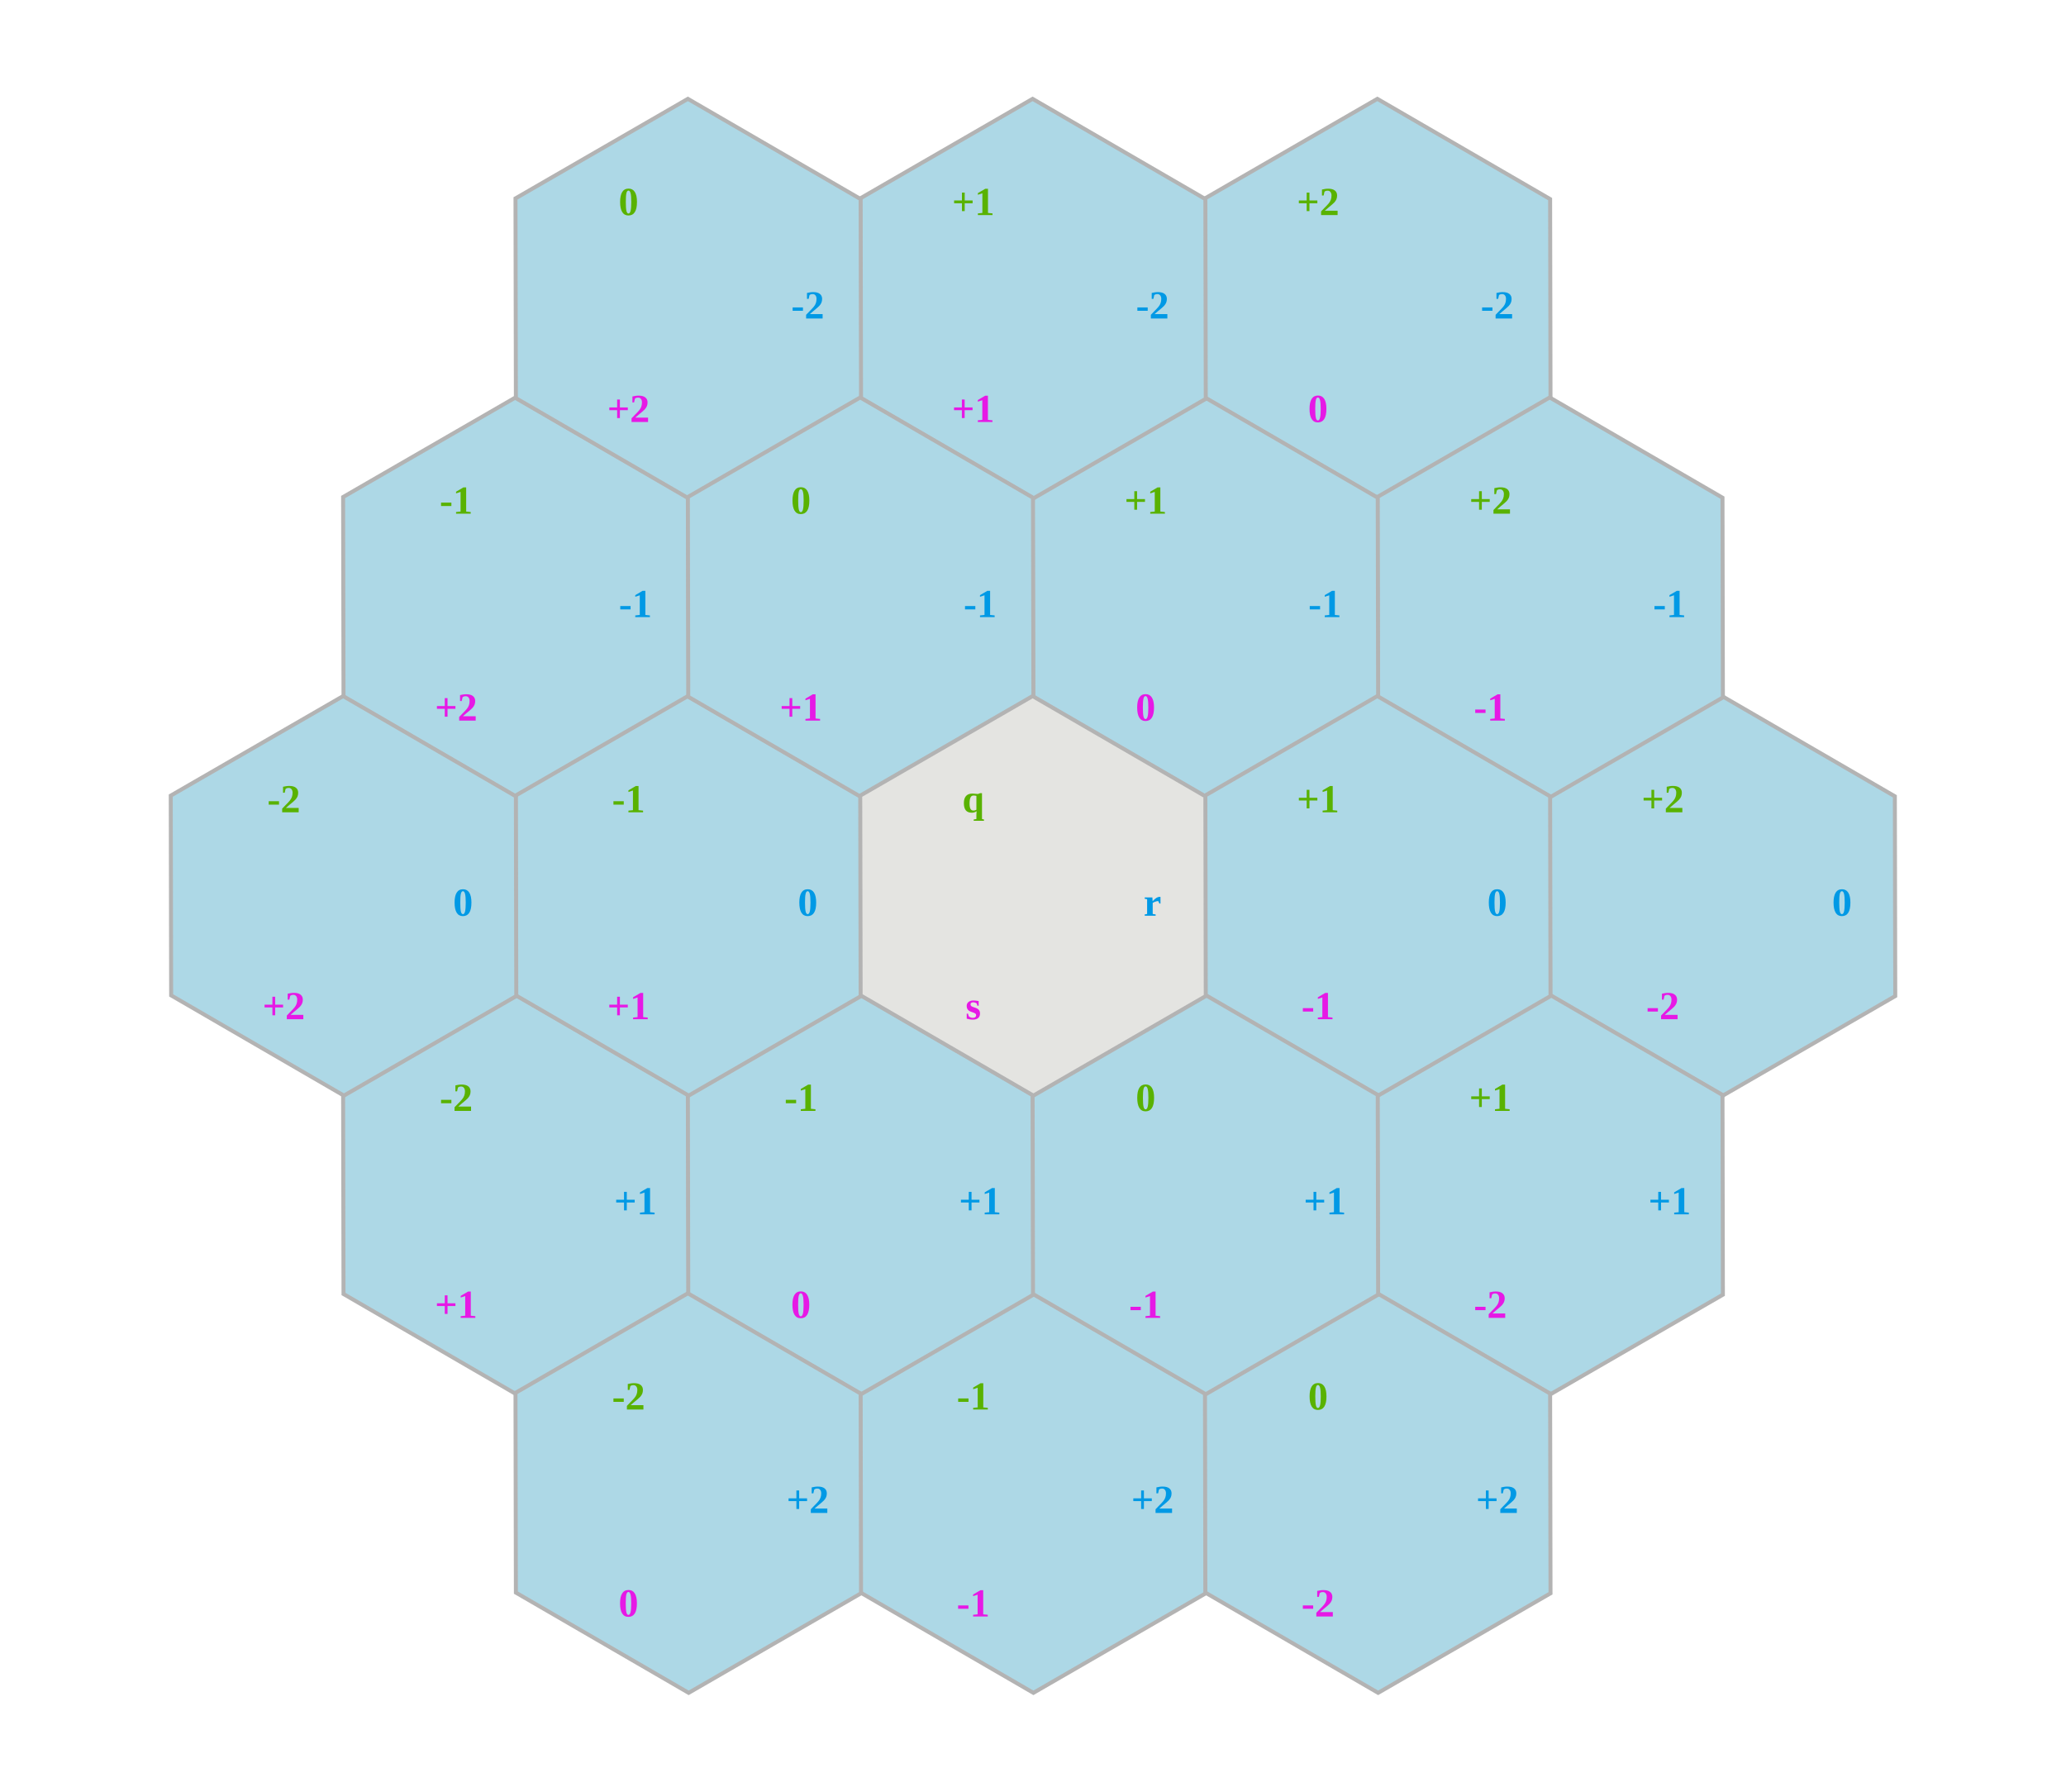
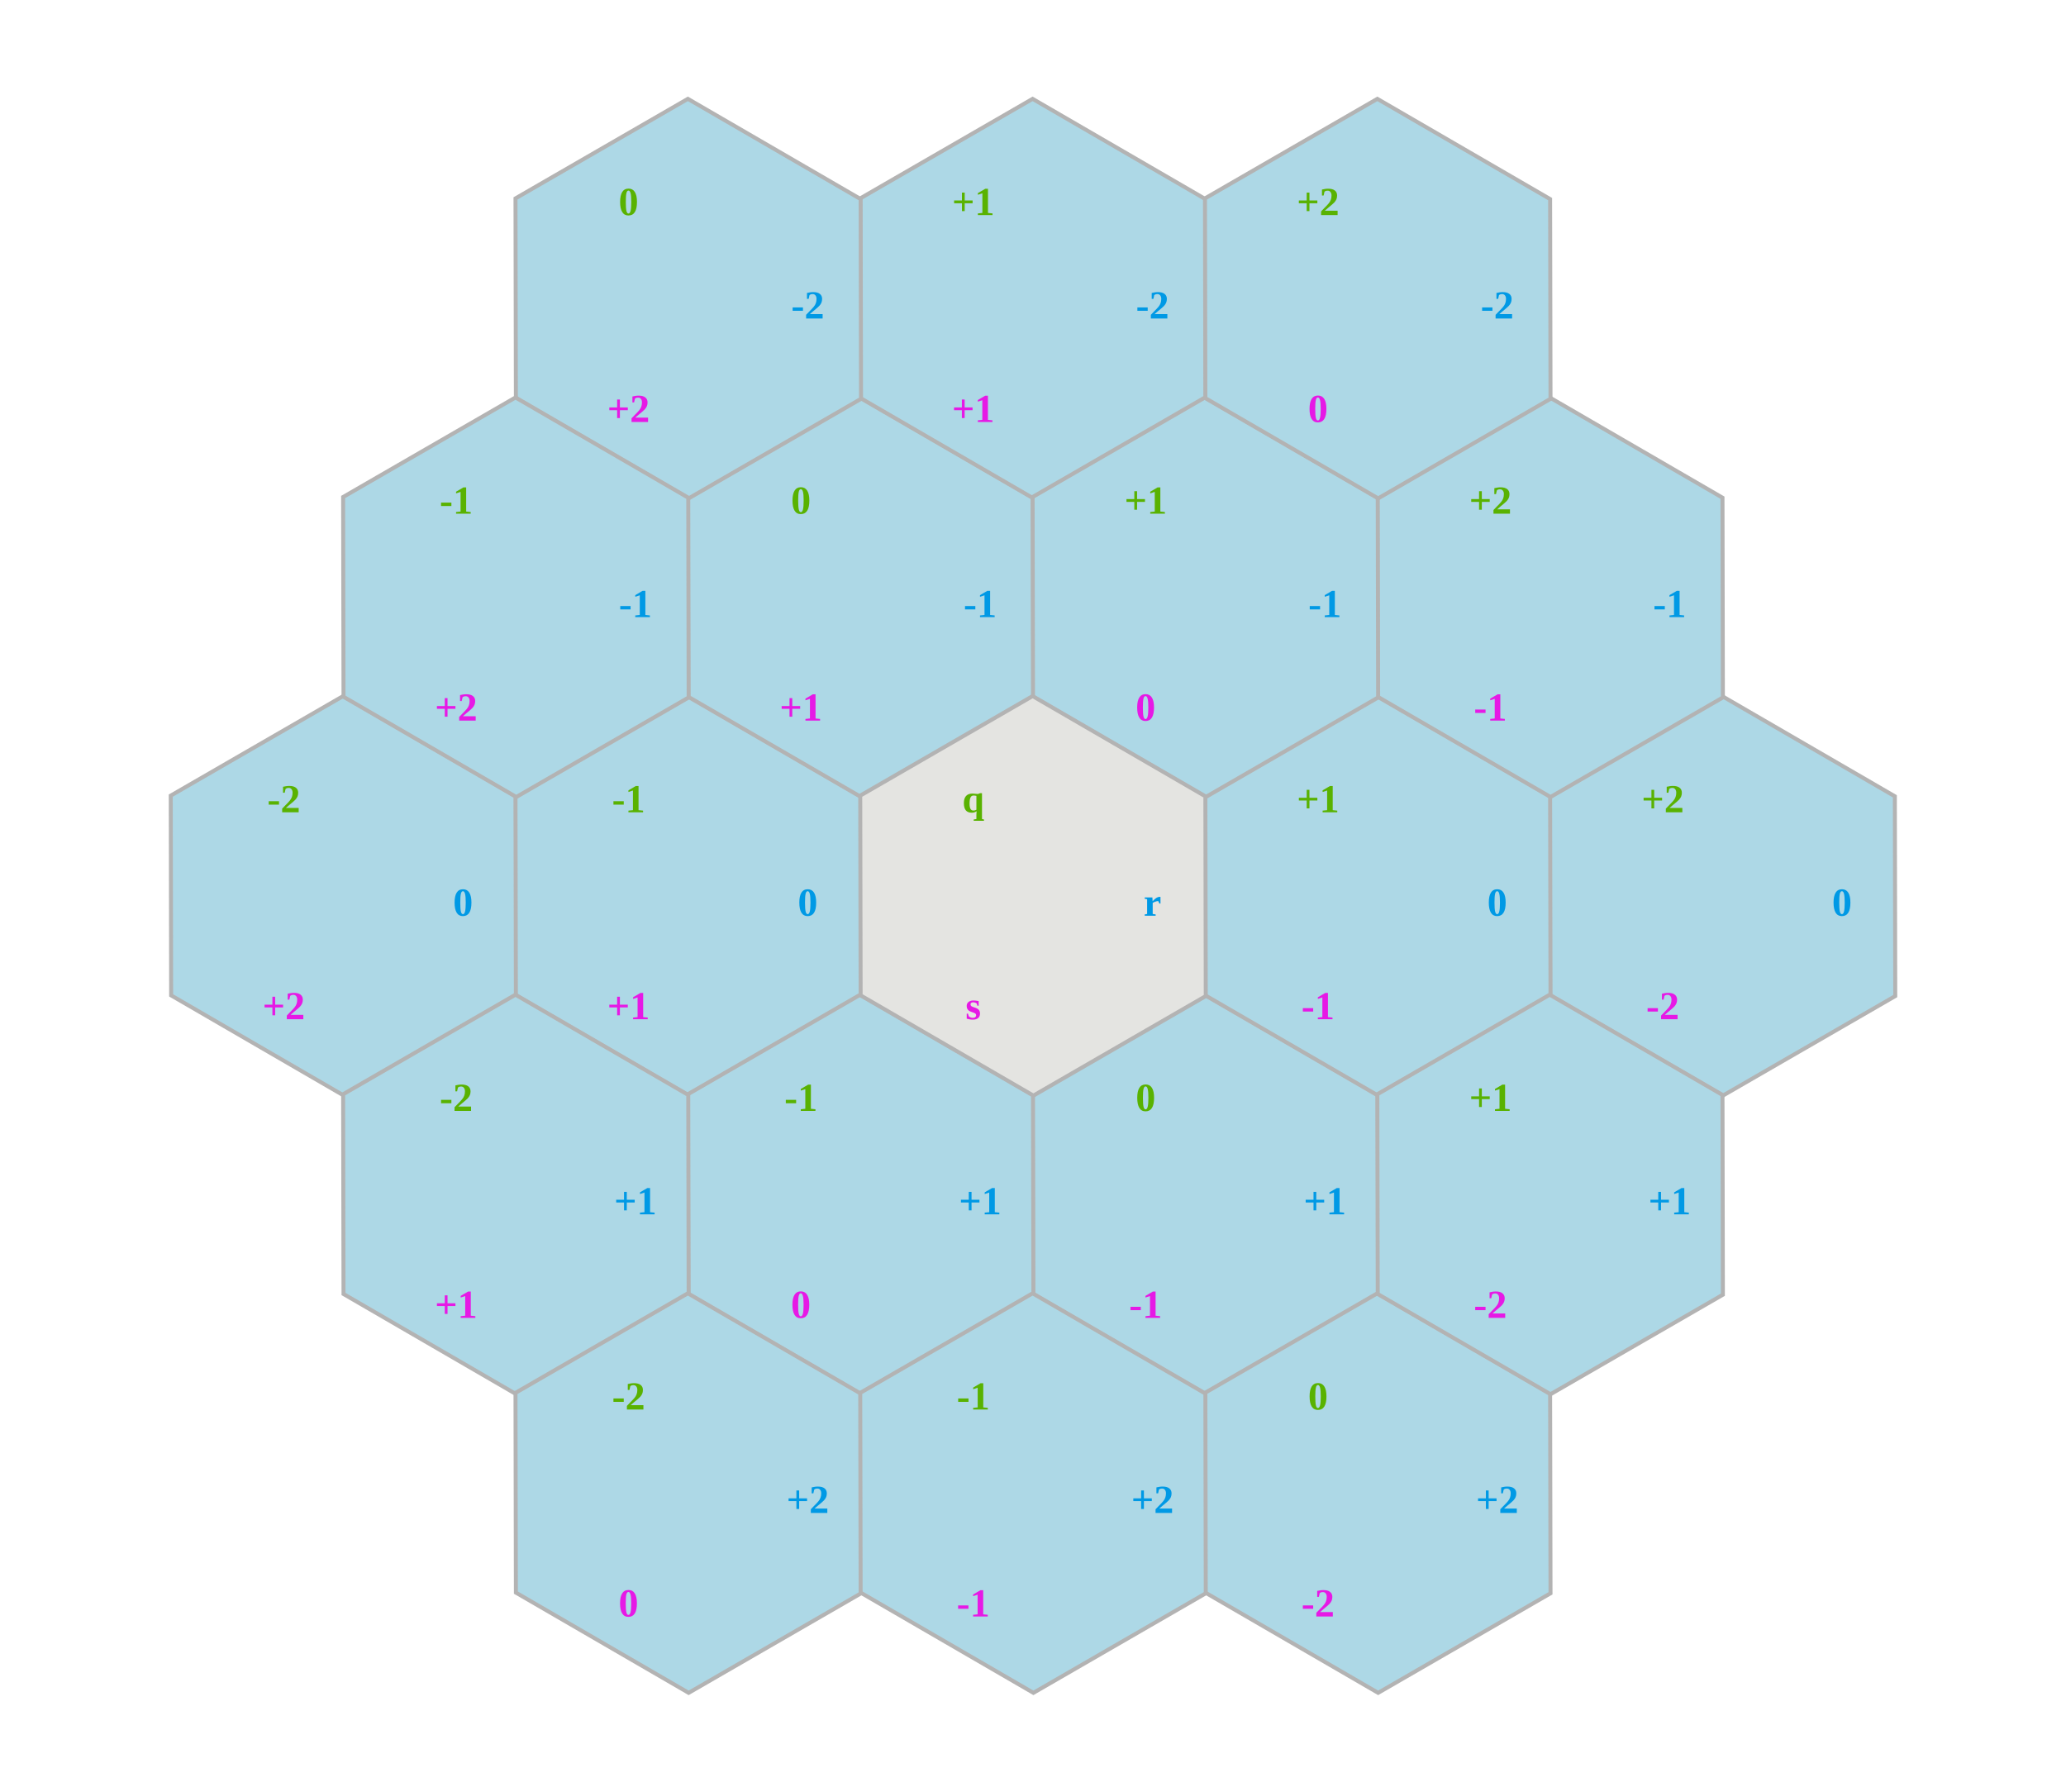
<svg xmlns="http://www.w3.org/2000/svg" version="1.1" viewBox="-519 -450 1038 900" width="1038" height="900" preserveAspectRatio="xMidYMin meet">
  <style>
    svg {
        stroke-width: 2px;
        stroke: #b3b3b3ff;
        fill: #e4e4e1ff;
        background-color: #ffffffff;
    }
    text {
        font-weight: bold;
        stroke: none;
        fill: black;
        text-anchor: middle;
        font-size: 20px;
    }
    .q {
        fill: #59b201ff;
    }
    .r {
        fill: #0099e5ff;
    }
    .s {
        fill: #e619e5ff;
    }
    .style-1 {
        fill: #add8e6ff;
    }
</style>
+   <g class="style-1" transform="translate(-346.4102,0),rotate(-30)">
+     <polygon points="100,0 50,-87 -50,-87 -100,-0 -50,87 50,87">
+     </polygon>
+     <text transform="rotate(-90) translate(60, 0) rotate(90) rotate(30) translate(0,10)" class="q">-2</text>
+     <text transform="rotate(-90) translate(-30, 52) rotate(90) rotate(30) translate(0,10)" class="r">0</text>
+     <text transform="rotate(-90) translate(-30, -52) rotate(90) rotate(30) translate(0,10)" class="s">+2</text>
+   </g>
+   <g class="style-1" transform="translate(86.60254,150),rotate(-30)">
+     <polygon points="100,0 50,-87 -50,-87 -100,-0 -50,87 50,87">
+     </polygon>
+     <text transform="rotate(-90) translate(60, 0) rotate(90) rotate(30) translate(0,10)" class="q">0</text>
+     <text transform="rotate(-90) translate(-30, 52) rotate(90) rotate(30) translate(0,10)" class="r">+1</text>
+     <text transform="rotate(-90) translate(-30, -52) rotate(90) rotate(30) translate(0,10)" class="s">-1</text>
+   </g>
+   <g class="style-1" transform="translate(173.2051,300),rotate(-30)">
+     <polygon points="100,0 50,-87 -50,-87 -100,-0 -50,87 50,87">
+     </polygon>
+     <text transform="rotate(-90) translate(60, 0) rotate(90) rotate(30) translate(0,10)" class="q">0</text>
+     <text transform="rotate(-90) translate(-30, 52) rotate(90) rotate(30) translate(0,10)" class="r">+2</text>
+     <text transform="rotate(-90) translate(-30, -52) rotate(90) rotate(30) translate(0,10)" class="s">-2</text>
+   </g>
  <g class="style-1" transform="translate(346.4102,0),rotate(-30)">
    <polygon points="100,0 50,-87 -50,-87 -100,-0 -50,87 50,87">
    </polygon>
    <text transform="rotate(-90) translate(60, 0) rotate(90) rotate(30) translate(0,10)" class="q">+2</text>
    <text transform="rotate(-90) translate(-30, 52) rotate(90) rotate(30) translate(0,10)" class="r">0</text>
    <text transform="rotate(-90) translate(-30, -52) rotate(90) rotate(30) translate(0,10)" class="s">-2</text>
+   </g>
+   <g class="style-1" transform="translate(-173.2051,0),rotate(-30)">
+     <polygon points="100,0 50,-87 -50,-87 -100,-0 -50,87 50,87">
+     </polygon>
+     <text transform="rotate(-90) translate(60, 0) rotate(90) rotate(30) translate(0,10)" class="q">-1</text>
+     <text transform="rotate(-90) translate(-30, 52) rotate(90) rotate(30) translate(0,10)" class="r">0</text>
+     <text transform="rotate(-90) translate(-30, -52) rotate(90) rotate(30) translate(0,10)" class="s">+1</text>
+   </g>
+   <g class="style-1" transform="translate(173.2051,0),rotate(-30)">
+     <polygon points="100,0 50,-87 -50,-87 -100,-0 -50,87 50,87">
+     </polygon>
+     <text transform="rotate(-90) translate(60, 0) rotate(90) rotate(30) translate(0,10)" class="q">+1</text>
+     <text transform="rotate(-90) translate(-30, 52) rotate(90) rotate(30) translate(0,10)" class="r">0</text>
+     <text transform="rotate(-90) translate(-30, -52) rotate(90) rotate(30) translate(0,10)" class="s">-1</text>
+   </g>
+   <g class="style-1" transform="translate(-86.60254,150),rotate(-30)">
+     <polygon points="100,0 50,-87 -50,-87 -100,-0 -50,87 50,87">
+     </polygon>
+     <text transform="rotate(-90) translate(60, 0) rotate(90) rotate(30) translate(0,10)" class="q">-1</text>
+     <text transform="rotate(-90) translate(-30, 52) rotate(90) rotate(30) translate(0,10)" class="r">+1</text>
+     <text transform="rotate(-90) translate(-30, -52) rotate(90) rotate(30) translate(0,10)" class="s">0</text>
+   </g>
+   <g class="style-1" transform="translate(-86.60254,-150),rotate(-30)">
+     <polygon points="100,0 50,-87 -50,-87 -100,-0 -50,87 50,87">
+     </polygon>
+     <text transform="rotate(-90) translate(60, 0) rotate(90) rotate(30) translate(0,10)" class="q">0</text>
+     <text transform="rotate(-90) translate(-30, 52) rotate(90) rotate(30) translate(0,10)" class="r">-1</text>
+     <text transform="rotate(-90) translate(-30, -52) rotate(90) rotate(30) translate(0,10)" class="s">+1</text>
+   </g>
+   <g class="style-1" transform="translate(0,-300),rotate(-30)">
+     <polygon points="100,0 50,-87 -50,-87 -100,-0 -50,87 50,87">
+     </polygon>
+     <text transform="rotate(-90) translate(60, 0) rotate(90) rotate(30) translate(0,10)" class="q">+1</text>
+     <text transform="rotate(-90) translate(-30, 52) rotate(90) rotate(30) translate(0,10)" class="r">-2</text>
+     <text transform="rotate(-90) translate(-30, -52) rotate(90) rotate(30) translate(0,10)" class="s">+1</text>
+   </g>
+   <g class="style-1" transform="translate(-173.2051,-300),rotate(-30)">
+     <polygon points="100,0 50,-87 -50,-87 -100,-0 -50,87 50,87">
+     </polygon>
+     <text transform="rotate(-90) translate(60, 0) rotate(90) rotate(30) translate(0,10)" class="q">0</text>
+     <text transform="rotate(-90) translate(-30, 52) rotate(90) rotate(30) translate(0,10)" class="r">-2</text>
+     <text transform="rotate(-90) translate(-30, -52) rotate(90) rotate(30) translate(0,10)" class="s">+2</text>
+   </g>
+   <g class="style-1" transform="translate(259.8076,-150),rotate(-30)">
+     <polygon points="100,0 50,-87 -50,-87 -100,-0 -50,87 50,87">
+     </polygon>
+     <text transform="rotate(-90) translate(60, 0) rotate(90) rotate(30) translate(0,10)" class="q">+2</text>
+     <text transform="rotate(-90) translate(-30, 52) rotate(90) rotate(30) translate(0,10)" class="r">-1</text>
+     <text transform="rotate(-90) translate(-30, -52) rotate(90) rotate(30) translate(0,10)" class="s">-1</text>
  </g>
  <g class="style-1" transform="translate(-259.8076,150),rotate(-30)">
    <polygon points="100,0 50,-87 -50,-87 -100,-0 -50,87 50,87">
    </polygon>
    <text transform="rotate(-90) translate(60, 0) rotate(90) rotate(30) translate(0,10)" class="q">-2</text>
    <text transform="rotate(-90) translate(-30, 52) rotate(90) rotate(30) translate(0,10)" class="r">+1</text>
    <text transform="rotate(-90) translate(-30, -52) rotate(90) rotate(30) translate(0,10)" class="s">+1</text>
  </g>
+   <g class="style-1" transform="translate(-173.2051,300),rotate(-30)">
+     <polygon points="100,0 50,-87 -50,-87 -100,-0 -50,87 50,87">
+     </polygon>
+     <text transform="rotate(-90) translate(60, 0) rotate(90) rotate(30) translate(0,10)" class="q">-2</text>
+     <text transform="rotate(-90) translate(-30, 52) rotate(90) rotate(30) translate(0,10)" class="r">+2</text>
+     <text transform="rotate(-90) translate(-30, -52) rotate(90) rotate(30) translate(0,10)" class="s">0</text>
+   </g>
  <g class="style-1" transform="translate(0,300),rotate(-30)">
    <polygon points="100,0 50,-87 -50,-87 -100,-0 -50,87 50,87">
    </polygon>
    <text transform="rotate(-90) translate(60, 0) rotate(90) rotate(30) translate(0,10)" class="q">-1</text>
    <text transform="rotate(-90) translate(-30, 52) rotate(90) rotate(30) translate(0,10)" class="r">+2</text>
    <text transform="rotate(-90) translate(-30, -52) rotate(90) rotate(30) translate(0,10)" class="s">-1</text>
+   </g>
+   <g class="style-1" transform="translate(86.60254,-150),rotate(-30)">
+     <polygon points="100,0 50,-87 -50,-87 -100,-0 -50,87 50,87">
+     </polygon>
+     <text transform="rotate(-90) translate(60, 0) rotate(90) rotate(30) translate(0,10)" class="q">+1</text>
+     <text transform="rotate(-90) translate(-30, 52) rotate(90) rotate(30) translate(0,10)" class="r">-1</text>
+     <text transform="rotate(-90) translate(-30, -52) rotate(90) rotate(30) translate(0,10)" class="s">0</text>
+   </g>
+   <g transform="translate(0,0),rotate(-30)">
+     <polygon points="100,0 50,-87 -50,-87 -100,-0 -50,87 50,87">
+     </polygon>
+     <text transform="rotate(-90) translate(60, 0) rotate(90) rotate(30) translate(0,10)" class="q">q</text>
+     <text transform="rotate(-90) translate(-30, 52) rotate(90) rotate(30) translate(0,10)" class="r">r</text>
+     <text transform="rotate(-90) translate(-30, -52) rotate(90) rotate(30) translate(0,10)" class="s">s</text>
  </g>
  <g class="style-1" transform="translate(259.8076,150),rotate(-30)">
    <polygon points="100,0 50,-87 -50,-87 -100,-0 -50,87 50,87">
    </polygon>
    <text transform="rotate(-90) translate(60, 0) rotate(90) rotate(30) translate(0,10)" class="q">+1</text>
    <text transform="rotate(-90) translate(-30, 52) rotate(90) rotate(30) translate(0,10)" class="r">+1</text>
    <text transform="rotate(-90) translate(-30, -52) rotate(90) rotate(30) translate(0,10)" class="s">-2</text>
  </g>
-   <g class="style-1" transform="translate(-86.60254,150),rotate(-30)">
+   <g class="style-1" transform="translate(-259.8076,-150),rotate(-30)">
    <polygon points="100,0 50,-87 -50,-87 -100,-0 -50,87 50,87">
    </polygon>
    <text transform="rotate(-90) translate(60, 0) rotate(90) rotate(30) translate(0,10)" class="q">-1</text>
-     <text transform="rotate(-90) translate(-30, 52) rotate(90) rotate(30) translate(0,10)" class="r">+1</text>
-     <text transform="rotate(-90) translate(-30, -52) rotate(90) rotate(30) translate(0,10)" class="s">0</text>
+     <text transform="rotate(-90) translate(-30, 52) rotate(90) rotate(30) translate(0,10)" class="r">-1</text>
+     <text transform="rotate(-90) translate(-30, -52) rotate(90) rotate(30) translate(0,10)" class="s">+2</text>
  </g>
  <g class="style-1" transform="translate(173.2051,-300),rotate(-30)">
    <polygon points="100,0 50,-87 -50,-87 -100,-0 -50,87 50,87">
    </polygon>
    <text transform="rotate(-90) translate(60, 0) rotate(90) rotate(30) translate(0,10)" class="q">+2</text>
    <text transform="rotate(-90) translate(-30, 52) rotate(90) rotate(30) translate(0,10)" class="r">-2</text>
    <text transform="rotate(-90) translate(-30, -52) rotate(90) rotate(30) translate(0,10)" class="s">0</text>
  </g>
-   <g class="style-1" transform="translate(173.2051,300),rotate(-30)">
-     <polygon points="100,0 50,-87 -50,-87 -100,-0 -50,87 50,87">
-     </polygon>
-     <text transform="rotate(-90) translate(60, 0) rotate(90) rotate(30) translate(0,10)" class="q">0</text>
-     <text transform="rotate(-90) translate(-30, 52) rotate(90) rotate(30) translate(0,10)" class="r">+2</text>
-     <text transform="rotate(-90) translate(-30, -52) rotate(90) rotate(30) translate(0,10)" class="s">-2</text>
-   </g>
-   <g class="style-1" transform="translate(259.8076,-150),rotate(-30)">
-     <polygon points="100,0 50,-87 -50,-87 -100,-0 -50,87 50,87">
-     </polygon>
-     <text transform="rotate(-90) translate(60, 0) rotate(90) rotate(30) translate(0,10)" class="q">+2</text>
-     <text transform="rotate(-90) translate(-30, 52) rotate(90) rotate(30) translate(0,10)" class="r">-1</text>
-     <text transform="rotate(-90) translate(-30, -52) rotate(90) rotate(30) translate(0,10)" class="s">-1</text>
-   </g>
-   <g class="style-1" transform="translate(-173.2051,300),rotate(-30)">
-     <polygon points="100,0 50,-87 -50,-87 -100,-0 -50,87 50,87">
-     </polygon>
-     <text transform="rotate(-90) translate(60, 0) rotate(90) rotate(30) translate(0,10)" class="q">-2</text>
-     <text transform="rotate(-90) translate(-30, 52) rotate(90) rotate(30) translate(0,10)" class="r">+2</text>
-     <text transform="rotate(-90) translate(-30, -52) rotate(90) rotate(30) translate(0,10)" class="s">0</text>
-   </g>
-   <g class="style-1" transform="translate(86.60254,-150),rotate(-30)">
-     <polygon points="100,0 50,-87 -50,-87 -100,-0 -50,87 50,87">
-     </polygon>
-     <text transform="rotate(-90) translate(60, 0) rotate(90) rotate(30) translate(0,10)" class="q">+1</text>
-     <text transform="rotate(-90) translate(-30, 52) rotate(90) rotate(30) translate(0,10)" class="r">-1</text>
-     <text transform="rotate(-90) translate(-30, -52) rotate(90) rotate(30) translate(0,10)" class="s">0</text>
-   </g>
-   <g class="style-1" transform="translate(173.2051,0),rotate(-30)">
-     <polygon points="100,0 50,-87 -50,-87 -100,-0 -50,87 50,87">
-     </polygon>
-     <text transform="rotate(-90) translate(60, 0) rotate(90) rotate(30) translate(0,10)" class="q">+1</text>
-     <text transform="rotate(-90) translate(-30, 52) rotate(90) rotate(30) translate(0,10)" class="r">0</text>
-     <text transform="rotate(-90) translate(-30, -52) rotate(90) rotate(30) translate(0,10)" class="s">-1</text>
-   </g>
-   <g class="style-1" transform="translate(0,-300),rotate(-30)">
-     <polygon points="100,0 50,-87 -50,-87 -100,-0 -50,87 50,87">
-     </polygon>
-     <text transform="rotate(-90) translate(60, 0) rotate(90) rotate(30) translate(0,10)" class="q">+1</text>
-     <text transform="rotate(-90) translate(-30, 52) rotate(90) rotate(30) translate(0,10)" class="r">-2</text>
-     <text transform="rotate(-90) translate(-30, -52) rotate(90) rotate(30) translate(0,10)" class="s">+1</text>
-   </g>
-   <g class="style-1" transform="translate(-259.8076,-150),rotate(-30)">
-     <polygon points="100,0 50,-87 -50,-87 -100,-0 -50,87 50,87">
-     </polygon>
-     <text transform="rotate(-90) translate(60, 0) rotate(90) rotate(30) translate(0,10)" class="q">-1</text>
-     <text transform="rotate(-90) translate(-30, 52) rotate(90) rotate(30) translate(0,10)" class="r">-1</text>
-     <text transform="rotate(-90) translate(-30, -52) rotate(90) rotate(30) translate(0,10)" class="s">+2</text>
-   </g>
-   <g class="style-1" transform="translate(-173.2051,0),rotate(-30)">
-     <polygon points="100,0 50,-87 -50,-87 -100,-0 -50,87 50,87">
-     </polygon>
-     <text transform="rotate(-90) translate(60, 0) rotate(90) rotate(30) translate(0,10)" class="q">-1</text>
-     <text transform="rotate(-90) translate(-30, 52) rotate(90) rotate(30) translate(0,10)" class="r">0</text>
-     <text transform="rotate(-90) translate(-30, -52) rotate(90) rotate(30) translate(0,10)" class="s">+1</text>
-   </g>
-   <g class="style-1" transform="translate(-346.4102,0),rotate(-30)">
-     <polygon points="100,0 50,-87 -50,-87 -100,-0 -50,87 50,87">
-     </polygon>
-     <text transform="rotate(-90) translate(60, 0) rotate(90) rotate(30) translate(0,10)" class="q">-2</text>
-     <text transform="rotate(-90) translate(-30, 52) rotate(90) rotate(30) translate(0,10)" class="r">0</text>
-     <text transform="rotate(-90) translate(-30, -52) rotate(90) rotate(30) translate(0,10)" class="s">+2</text>
-   </g>
-   <g class="style-1" transform="translate(-173.2051,-300),rotate(-30)">
-     <polygon points="100,0 50,-87 -50,-87 -100,-0 -50,87 50,87">
-     </polygon>
-     <text transform="rotate(-90) translate(60, 0) rotate(90) rotate(30) translate(0,10)" class="q">0</text>
-     <text transform="rotate(-90) translate(-30, 52) rotate(90) rotate(30) translate(0,10)" class="r">-2</text>
-     <text transform="rotate(-90) translate(-30, -52) rotate(90) rotate(30) translate(0,10)" class="s">+2</text>
-   </g>
-   <g class="style-1" transform="translate(-86.60254,-150),rotate(-30)">
-     <polygon points="100,0 50,-87 -50,-87 -100,-0 -50,87 50,87">
-     </polygon>
-     <text transform="rotate(-90) translate(60, 0) rotate(90) rotate(30) translate(0,10)" class="q">0</text>
-     <text transform="rotate(-90) translate(-30, 52) rotate(90) rotate(30) translate(0,10)" class="r">-1</text>
-     <text transform="rotate(-90) translate(-30, -52) rotate(90) rotate(30) translate(0,10)" class="s">+1</text>
-   </g>
-   <g class="style-1" transform="translate(86.60254,150),rotate(-30)">
-     <polygon points="100,0 50,-87 -50,-87 -100,-0 -50,87 50,87">
-     </polygon>
-     <text transform="rotate(-90) translate(60, 0) rotate(90) rotate(30) translate(0,10)" class="q">0</text>
-     <text transform="rotate(-90) translate(-30, 52) rotate(90) rotate(30) translate(0,10)" class="r">+1</text>
-     <text transform="rotate(-90) translate(-30, -52) rotate(90) rotate(30) translate(0,10)" class="s">-1</text>
-   </g>
-   <g transform="translate(0,0),rotate(-30)">
-     <polygon points="100,0 50,-87 -50,-87 -100,-0 -50,87 50,87">
-     </polygon>
-     <text transform="rotate(-90) translate(60, 0) rotate(90) rotate(30) translate(0,10)" class="q">q</text>
-     <text transform="rotate(-90) translate(-30, 52) rotate(90) rotate(30) translate(0,10)" class="r">r</text>
-     <text transform="rotate(-90) translate(-30, -52) rotate(90) rotate(30) translate(0,10)" class="s">s</text>
-   </g>
</svg>
